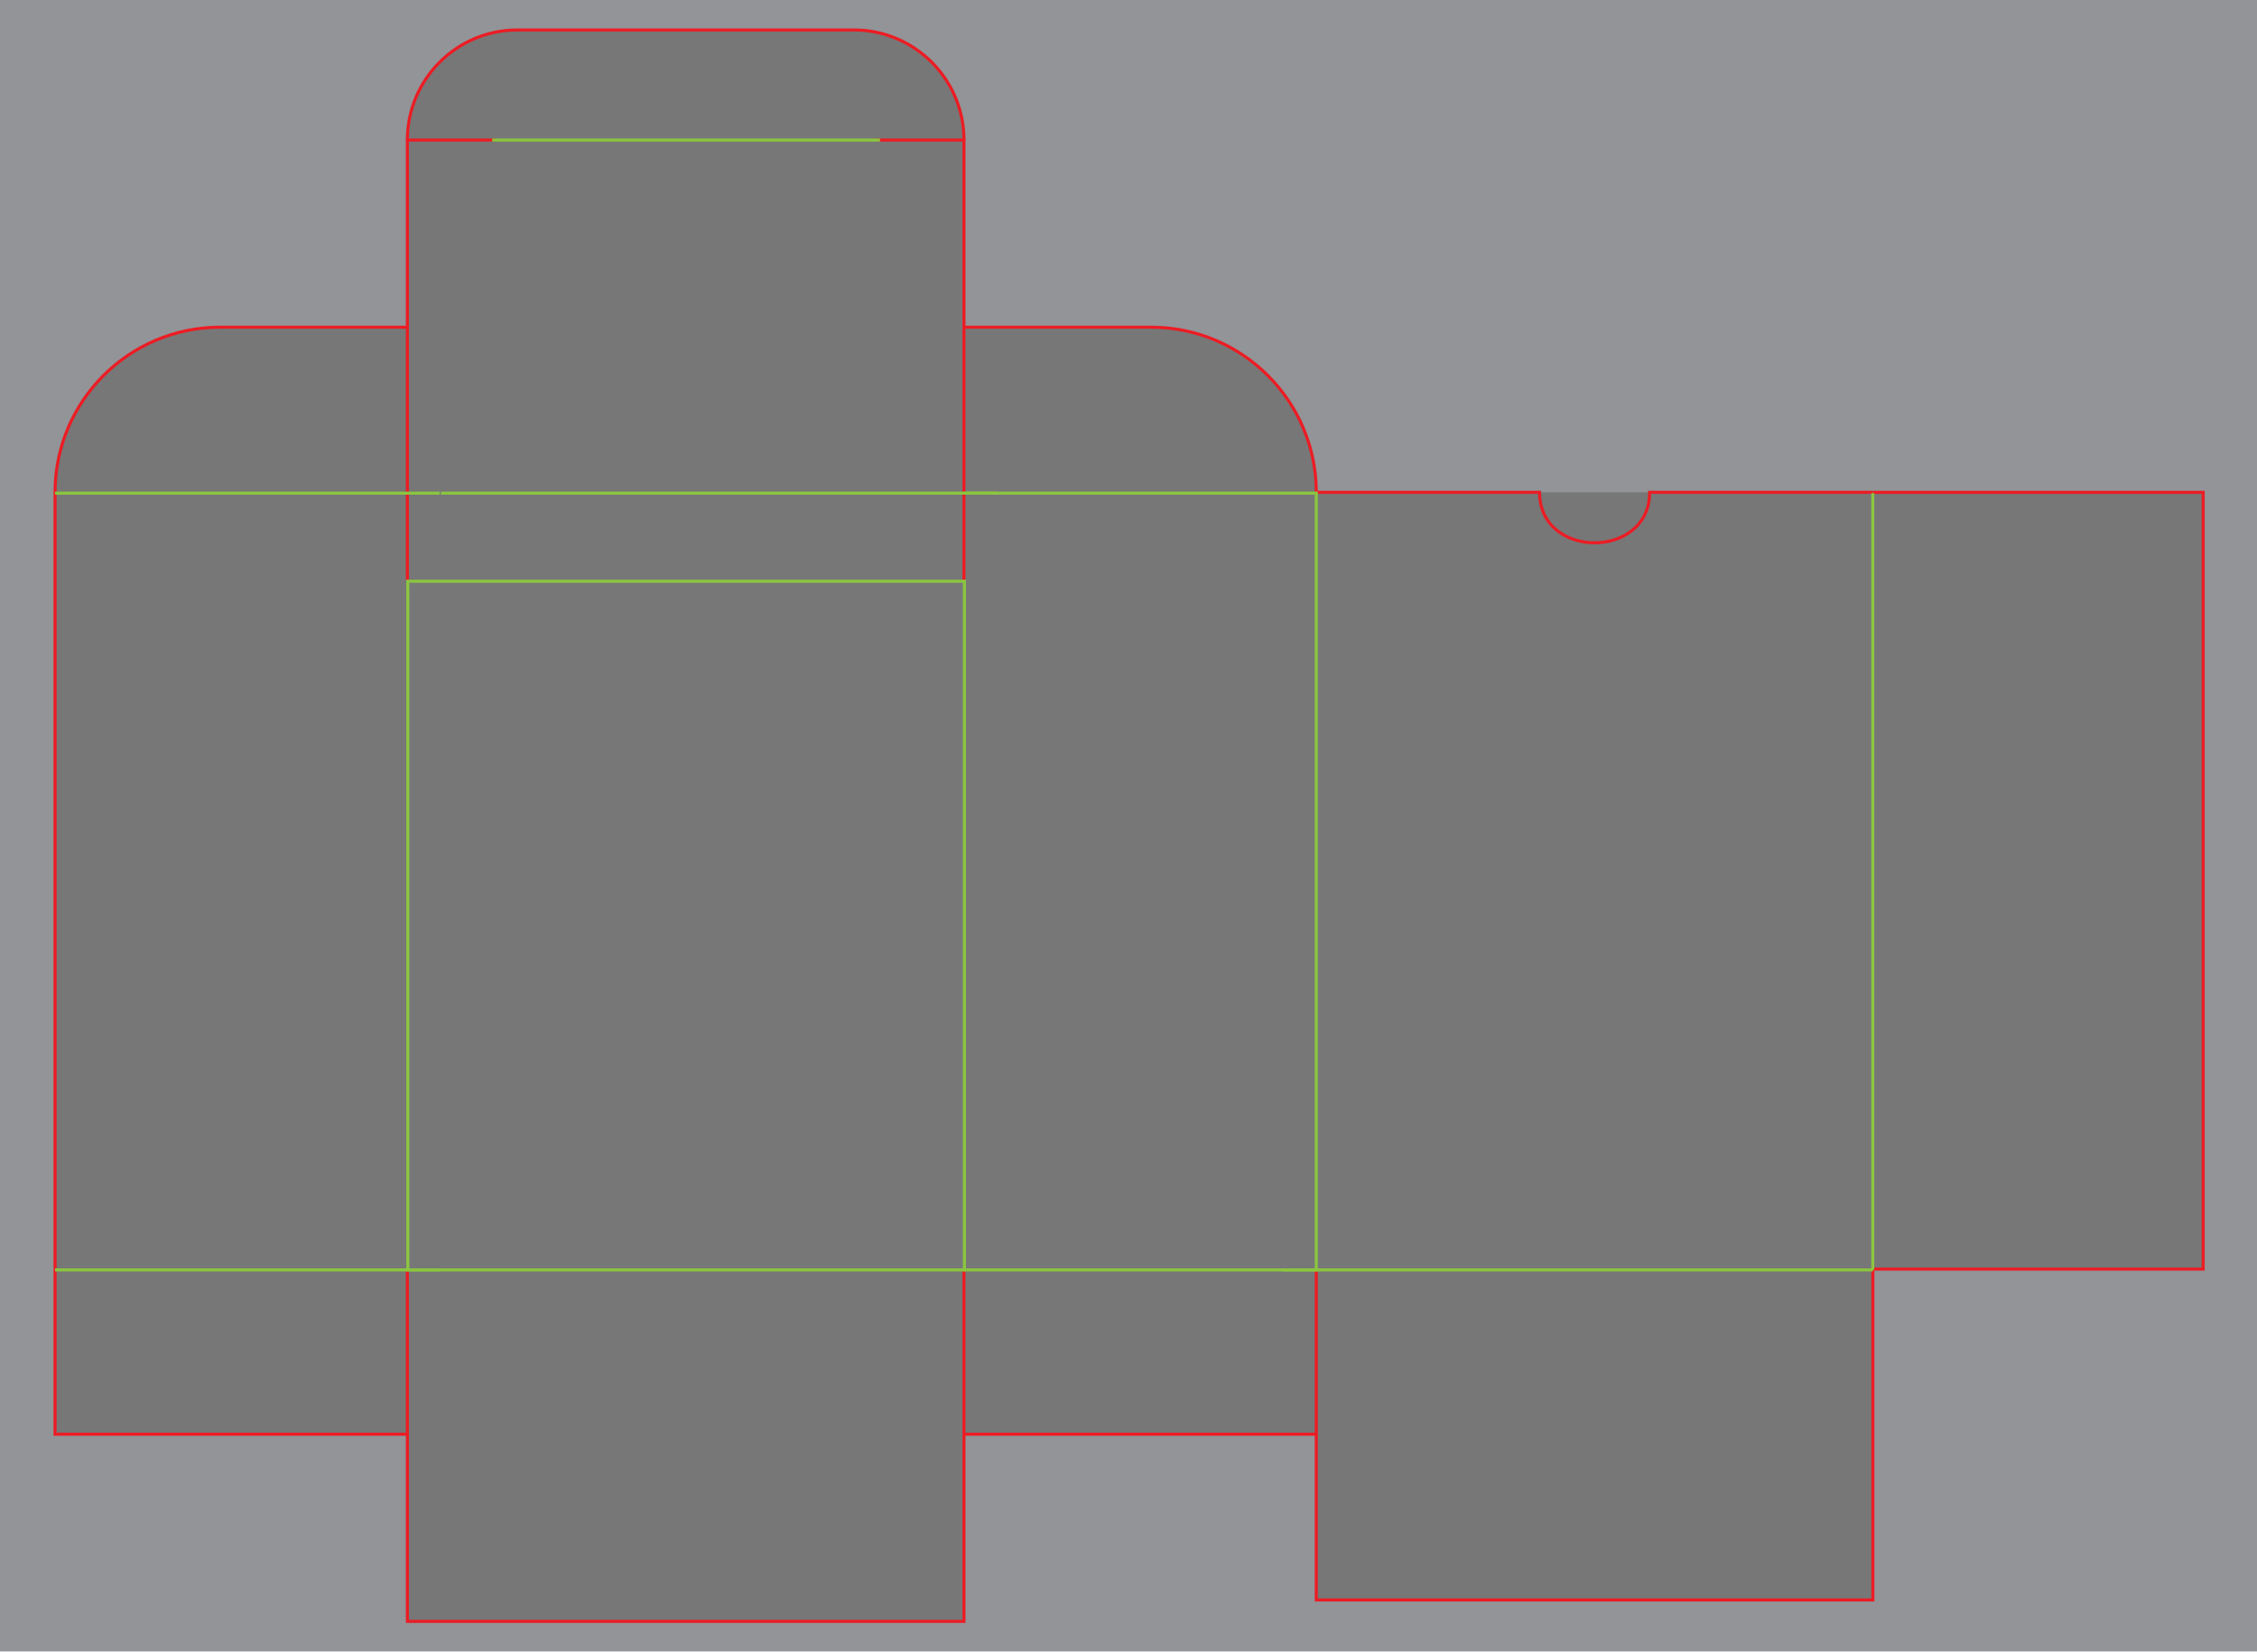
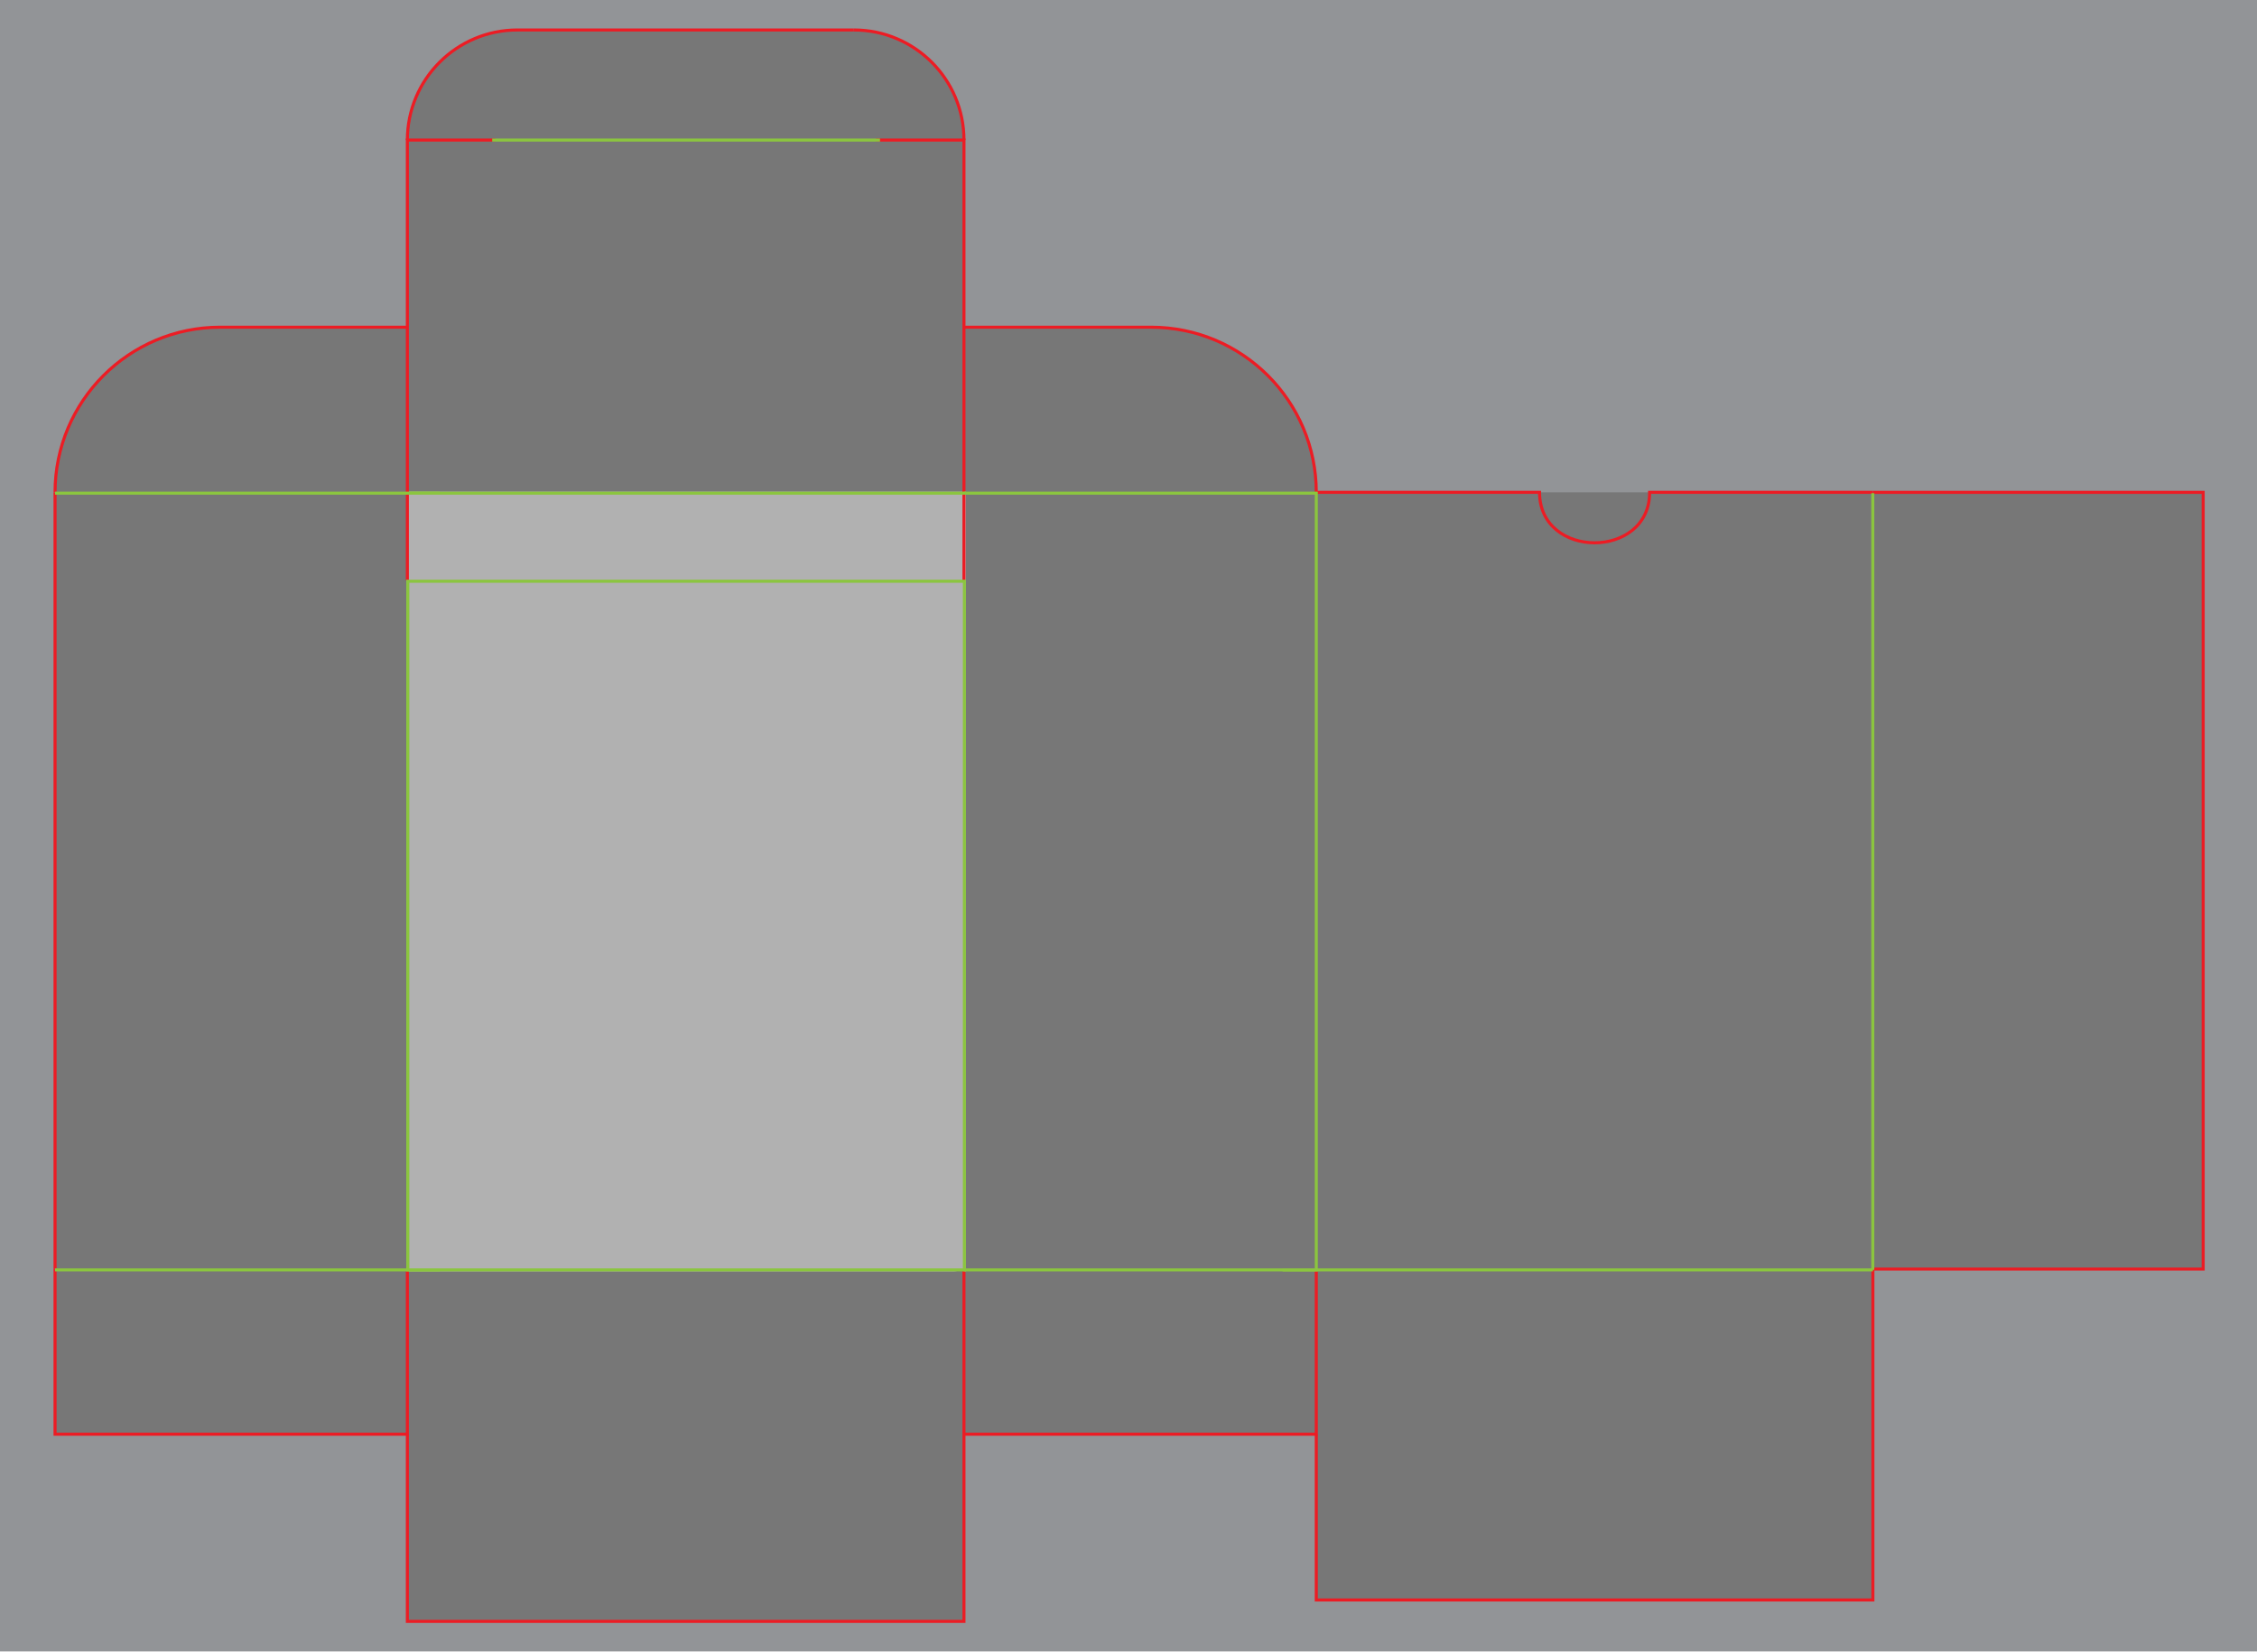
<svg xmlns="http://www.w3.org/2000/svg" version="1.1" x="0px" y="0px" width="738px" height="540px" viewBox="0 0 738 540" enable-background="new 0 0 738 540" xml:space="preserve" id="svg235">
  <defs id="defs235">





	
	
	
	
	
	
	
	

	

	

	

		
		
	
		
		
	
			
		
			
			
			
			
			
			
			
			
			
			
			
			
			
		
			
		
			
			
			
			
			
			
			
			
			
			
			
			
			
		</defs>
  <polygon fill="#929497" points="738,540 738,0 0,0 0,540 " id="polygon1" />
  <path fill="#ffffff" d="m 315.2,469 v 61.199 h -182 V 469 H 18 V 415 161 c 0,-29.82 24.18,-54 54,-54 h 61.2 V 45.8 c 0,-19.88 16.12,-36 36,-36 h 110 c 19.88,0 36,16.12 36,36 V 107 h 61.2 c 29.819,0 54,24.18 54,54 h 73 c 0,22 36,22 36,0 h 73 108 v 254 h -108 v 108.199 h -182 V 469 Z" id="clipping" style="fill:#777777;fill-opacity:1;stroke:none" />
  <line fill="none" stroke="#ec1c24" stroke-miterlimit="10" x1="18" y1="415" x2="18" y2="161" id="line235" style="fill:#777777;fill-opacity:1;stroke:none" />
  <path fill="none" stroke="#ec1c24" stroke-miterlimit="10" d="m 612.4,161 h -73 c 0,22 -36,22 -36,0 h -73" id="path236" style="fill:#777777;fill-opacity:1;stroke:none" />
  <polyline fill="none" stroke="#ec1c24" stroke-miterlimit="10" points="612.4,415 720.4,415 720.4,161 612.4,161    " id="polyline236" style="fill:#777777;fill-opacity:1;stroke:none" />
  <path fill="none" stroke="#ec1c24" stroke-miterlimit="10" d="m 18,161 c 0,-29.82 24.18,-54 54,-54 h 61.2" id="path237" style="fill:#777777;fill-opacity:1;stroke:none" />
  <path fill="none" stroke="#ec1c24" stroke-miterlimit="10" d="m 430.4,161 c 0,-29.82 -24.181,-54 -54,-54 h -61.2" id="path238" style="fill:#777777;fill-opacity:1;stroke:none" />
  <polyline fill="none" stroke="#ec1c24" stroke-miterlimit="10" points="133.2,189.799 133.2,107 133.2,45.799 162,45.799    " id="polyline238" style="fill:#777777;fill-opacity:1;stroke:none" />
  <polyline fill="none" stroke="#ec1c24" stroke-miterlimit="10" points="315.2,189.799 315.2,107 315.2,45.799 286.4,45.799         " id="polyline239" style="fill:#777777;fill-opacity:1;stroke:none" />
+   <rect style="fill:#b1b1b1;stroke-width:10.915;stroke-dashoffset:318.954;paint-order:markers stroke fill" id="actualSize" width="182.999" height="255" x="132.846" y="160.768" />
  <path fill="none" stroke="#ec1c24" stroke-miterlimit="10" d="m 133.2,45.799 c 0,-19.88 16.12,-36 36,-36 h 110" id="path239" style="fill:#777777;fill-opacity:1;stroke:none" />
  <path fill="none" stroke="#ec1c24" stroke-miterlimit="10" d="m 315.2,45.799 c 0,-19.88 -16.12,-36 -36,-36" id="path240" style="fill:#777777;fill-opacity:1;stroke:none" />
  <polyline fill="none" stroke="#ec1c24" stroke-miterlimit="10" points="430.4,469 430.4,523.199 612.4,523.199 612.4,415    " id="polyline240" style="fill:#777777;fill-opacity:1;stroke:none" />
  <polyline fill="none" stroke="#ec1c24" stroke-miterlimit="10" points="315.2,469 430.4,469 430.4,415    " id="polyline241" style="fill:#777777;fill-opacity:1;stroke:none" />
  <polyline fill="none" stroke="#ec1c24" stroke-miterlimit="10" points="133.2,469 133.2,530.199 315.2,530.199 315.2,469      315.2,415    " id="polyline242" style="fill:#777777;fill-opacity:1;stroke:none" />
  <polyline fill="none" stroke="#ec1c24" stroke-miterlimit="10" points="18,415 18,469 133.2,469 133.2,415    " id="polyline243" style="fill:#777777;fill-opacity:1;stroke:none" />
  <path fill="#ffffff" d="m 315.2,469 v 61.199 h -182 V 469 H 18 V 415 161 c 0,-29.82 24.18,-54 54,-54 h 61.2 V 45.8 c 0,-19.88 16.12,-36 36,-36 h 110 c 19.88,0 36,16.12 36,36 V 107 h 61.2 c 29.819,0 54,24.18 54,54 h 73 c 0,22 36,22 36,0 h 73 108 v 254 h -108 v 108.199 h -182 V 469 Z" id="path1" style="fill:none" />
  <line fill="none" stroke="#ec1c24" stroke-miterlimit="10" x1="18" y1="415" x2="18" y2="161" id="line1" style="fill:none" />
  <path fill="none" stroke="#ec1c24" stroke-miterlimit="10" d="m 612.4,161 h -73 c 0,22 -36,22 -36,0 h -73" id="path2" style="fill:none" />
  <polyline fill="none" stroke="#ec1c24" stroke-miterlimit="10" points="612.4,415 720.4,415 720.4,161 612.4,161    " id="polyline2" style="fill:none" />
  <path fill="none" stroke="#ec1c24" stroke-miterlimit="10" d="m 18,161 c 0,-29.82 24.18,-54 54,-54 h 61.2" id="path3" style="fill:none" />
  <path fill="none" stroke="#ec1c24" stroke-miterlimit="10" d="m 430.4,161 c 0,-29.82 -24.181,-54 -54,-54 h -61.2" id="path4" style="fill:none" />
  <polyline fill="none" stroke="#ec1c24" stroke-miterlimit="10" points="133.2,189.799 133.2,107 133.2,45.799 162,45.799    " id="polyline4" style="fill:none" />
  <polyline fill="none" stroke="#ec1c24" stroke-miterlimit="10" points="315.2,189.799 315.2,107 315.2,45.799 286.4,45.799         " id="polyline5" style="fill:none" />
  <path fill="none" stroke="#ec1c24" stroke-miterlimit="10" d="m 133.2,45.799 c 0,-19.88 16.12,-36 36,-36 h 110" id="path5" style="fill:none" />
  <path fill="none" stroke="#ec1c24" stroke-miterlimit="10" d="m 315.2,45.799 c 0,-19.88 -16.12,-36 -36,-36" id="path6" style="fill:none" />
  <polyline fill="none" stroke="#ec1c24" stroke-miterlimit="10" points="430.4,469 430.4,523.199 612.4,523.199 612.4,415    " id="polyline6" style="fill:none" />
  <polyline fill="none" stroke="#ec1c24" stroke-miterlimit="10" points="315.2,469 430.4,469 430.4,415    " id="polyline7" style="fill:none" />
  <polyline fill="none" stroke="#ec1c24" stroke-miterlimit="10" points="133.2,469 133.2,530.199 315.2,530.199 315.2,469      315.2,415    " id="polyline8" style="fill:none" />
  <polyline fill="none" stroke="#ec1c24" stroke-miterlimit="10" points="18,415 18,469 133.2,469 133.2,415    " id="polyline9" style="fill:none" />
  <line fill="none" stroke="#8bc53f" stroke-miterlimit="10" x1="160.946" y1="45.8" x2="287.746" y2="45.8" id="line9" />
-   <rect x="133.346" y="190.067" fill="none" stroke="#8bc53f" stroke-miterlimit="10" width="181.999" height="225.201" id="rect9" />
  <line fill="none" stroke="#8bc53f" stroke-miterlimit="10" x1="143.769" y1="415.268" x2="18" y2="415.268" id="line10" />
  <line fill="none" stroke="#8bc53f" stroke-miterlimit="10" x1="143.769" y1="161.268" x2="18" y2="161.268" id="line11" />
  <polyline fill="none" stroke="#8bc53f" stroke-miterlimit="10" points="315.113,415.268 430.4,415.268 430.4,161.268    315.113,161.268  " id="polyline11" />
  <line fill="none" stroke="#8bc53f" stroke-miterlimit="10" x1="612.369" y1="415.268" x2="612.369" y2="161.268" id="line12" />
-   <line fill="none" stroke="#8bc53f" stroke-miterlimit="10" x1="144.156" y1="161.268" x2="326.155" y2="161.268" id="line13" />
+   <g id="g1">
+     <rect x="133.346" y="190.067" fill="none" stroke="#8bc53f" stroke-miterlimit="10" width="181.999" height="225.201" id="rect9" />
+     <line fill="none" stroke="#8bc53f" stroke-miterlimit="10" x1="133.846" y1="161.268" x2="315.845" y2="161.268" id="line13" />
+   </g>
  <line fill="none" stroke="#8bc53f" stroke-miterlimit="10" x1="419.369" y1="415.268" x2="612.4" y2="415.268" id="line14" />
</svg>
